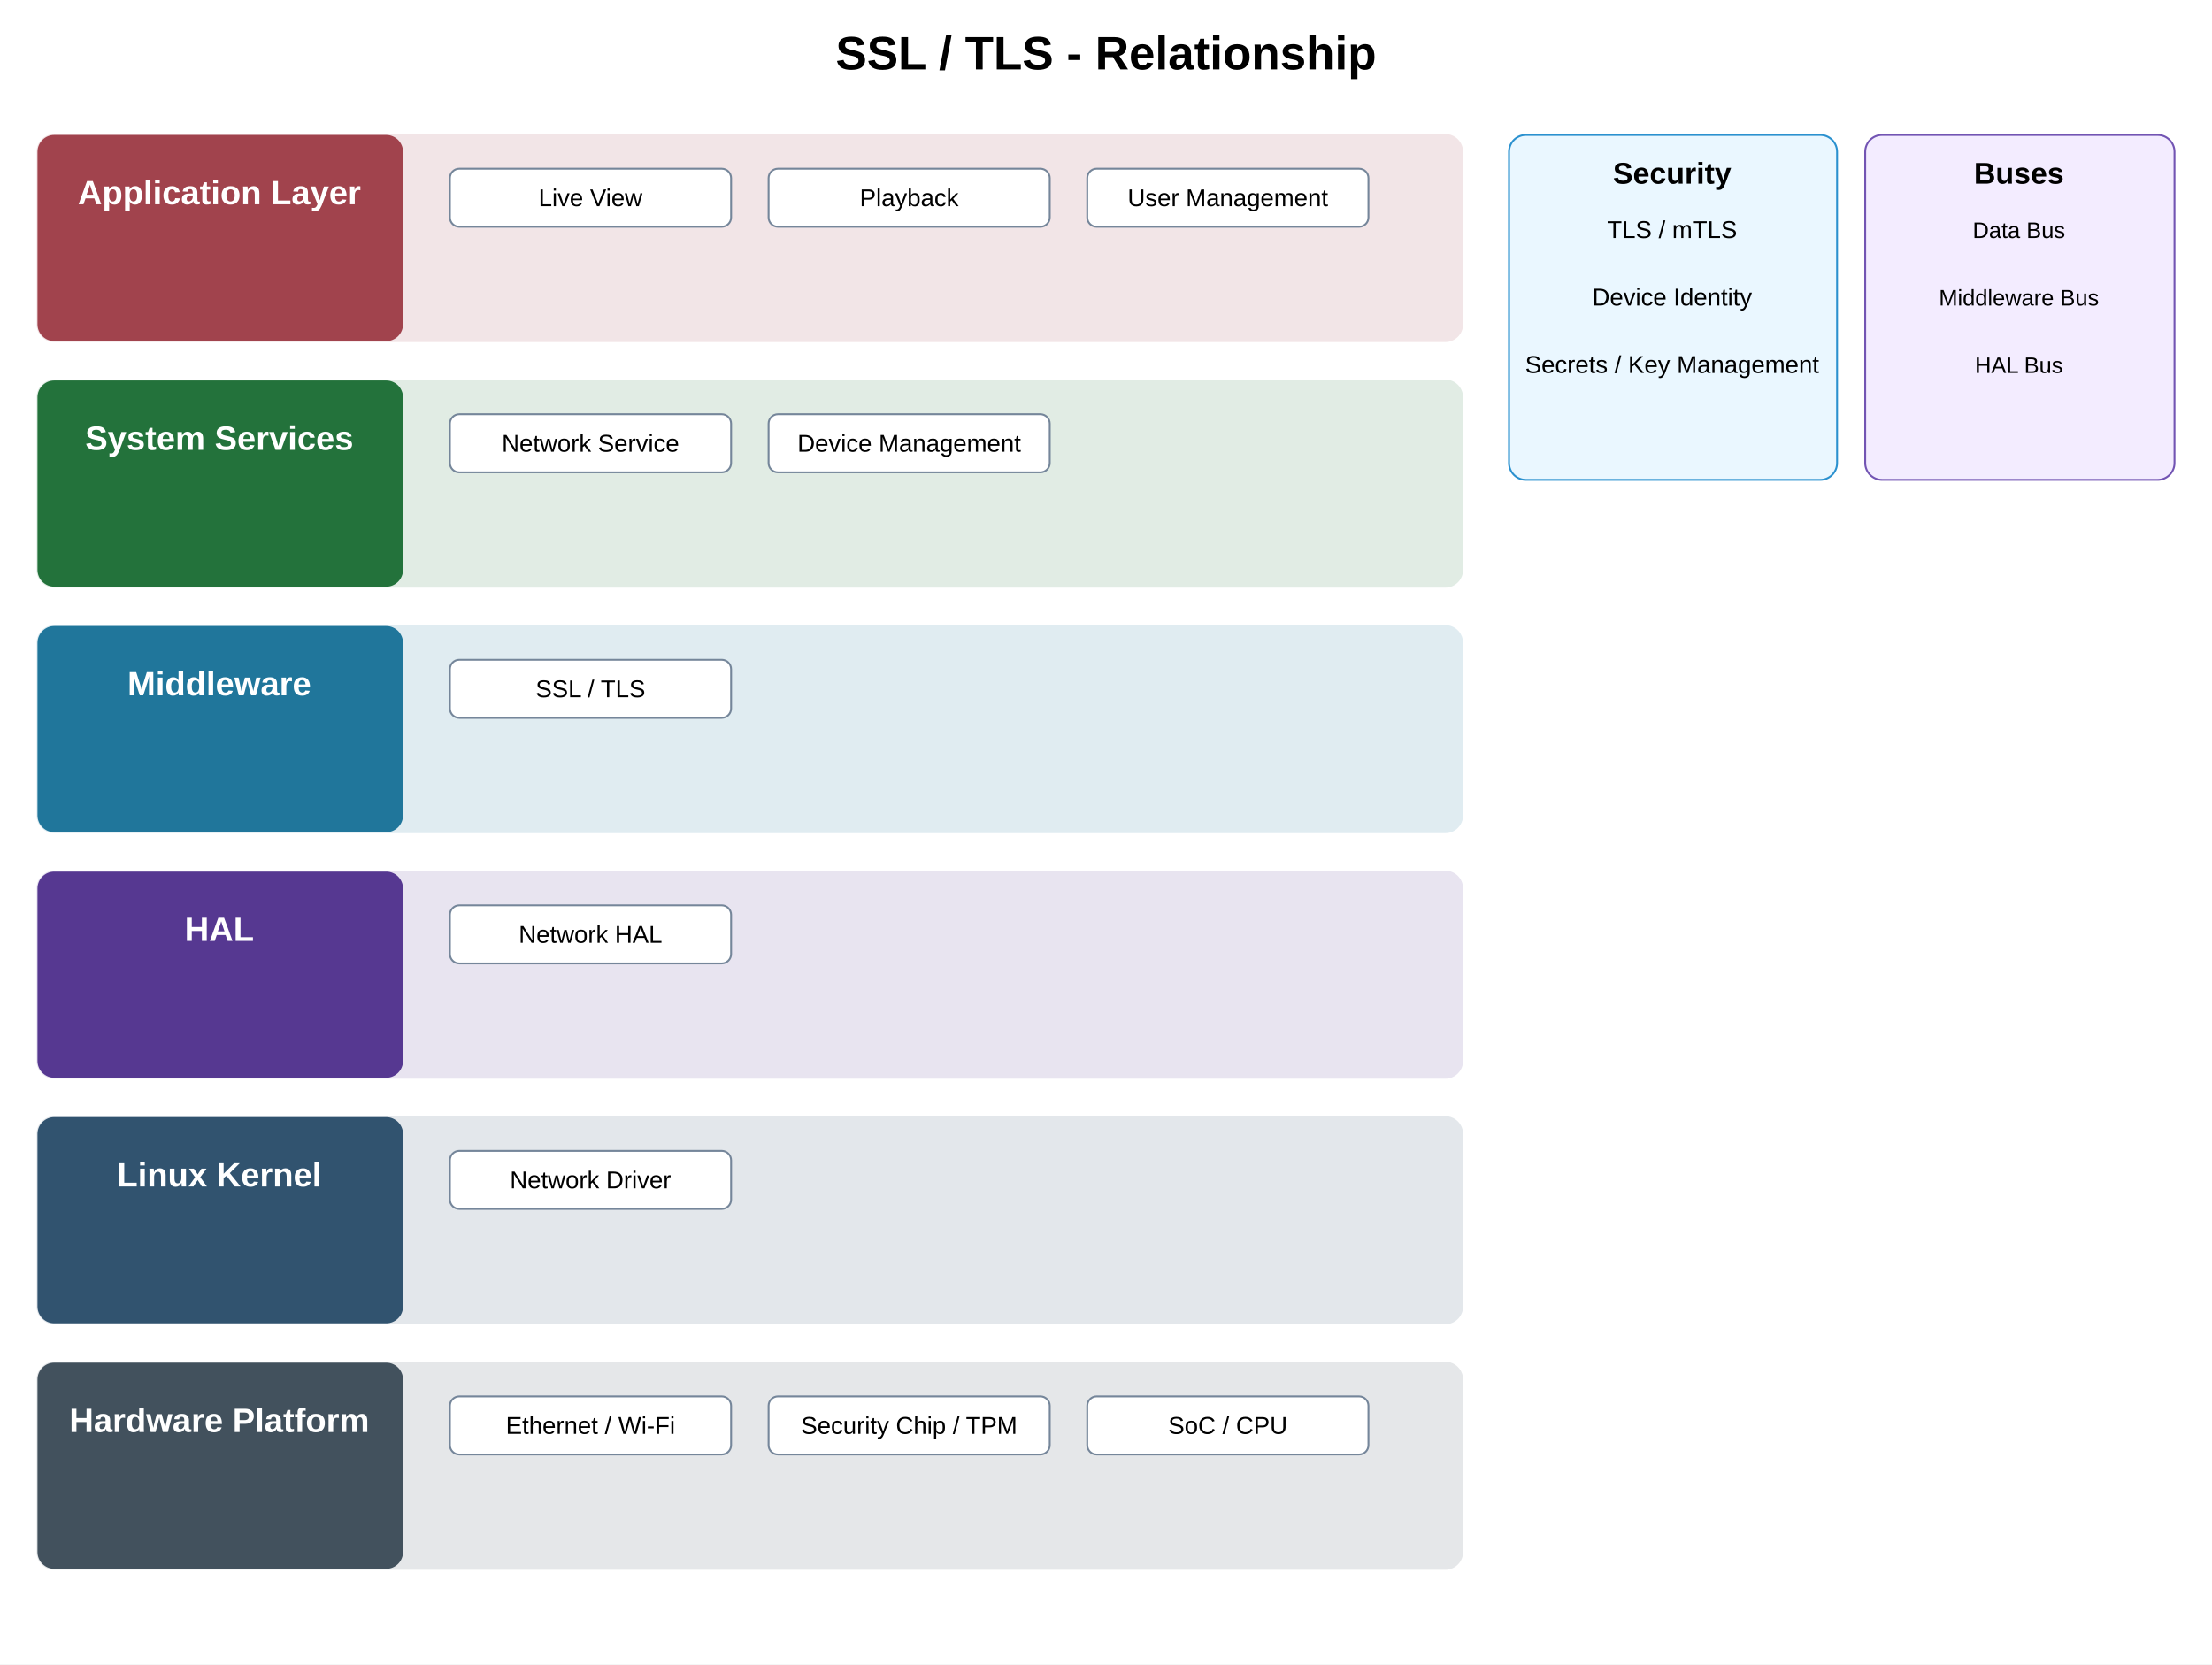
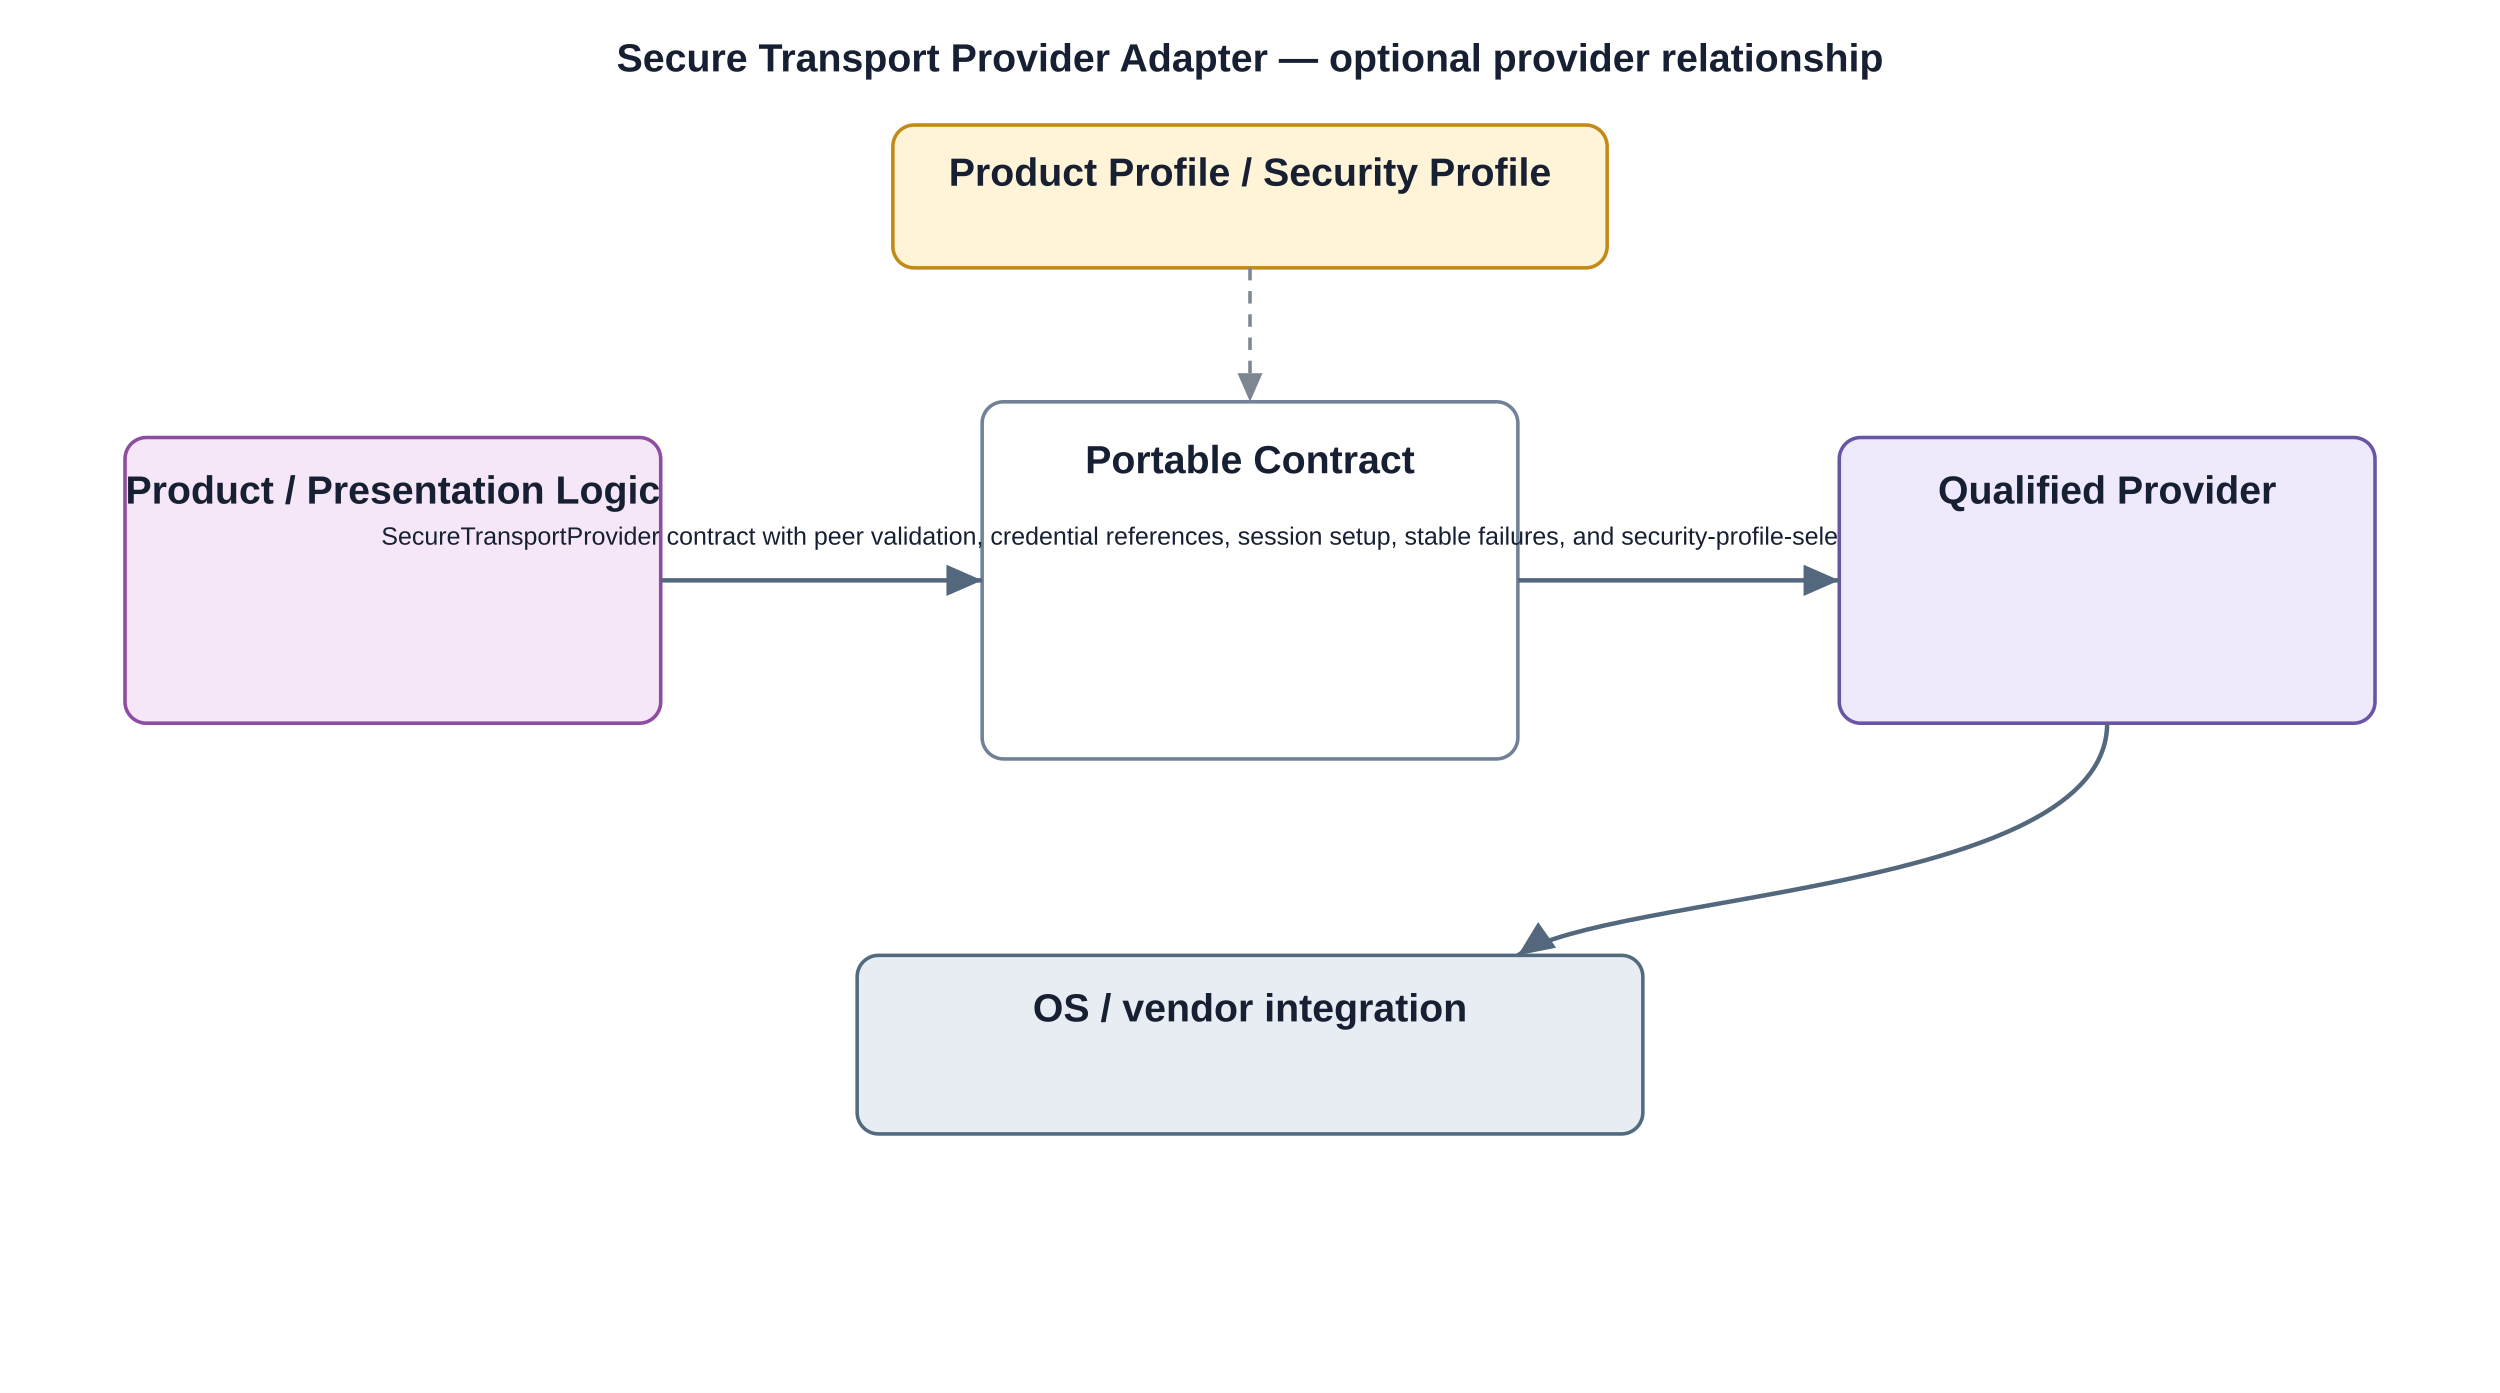
- <svg xmlns="http://www.w3.org/2000/svg" width="1180" height="888">
-   <rect width="100%" height="100%" fill="white" />
-   <text x="590" y="37" font-family="Arial" font-size="25" font-weight="bold" text-anchor="middle">SSL / TLS - Relationship</text>
-   <rect x="20" y="72" width="760" height="110" rx="9" fill="#a1434d" opacity=".14" stroke="#a1434d" />
-   <rect x="20" y="72" width="195" height="110" rx="9" fill="#a1434d" />
-   <text x="117" y="109" font-family="Arial" font-size="18" font-weight="bold" fill="white" text-anchor="middle">Application Layer</text>
-   <rect x="240" y="90" width="150" height="31" rx="5" fill="white" stroke="#75869a" />
-   <text x="315" y="110" font-family="Arial" font-size="13" text-anchor="middle">Live View</text>
-   <rect x="410" y="90" width="150" height="31" rx="5" fill="white" stroke="#75869a" />
-   <text x="485" y="110" font-family="Arial" font-size="13" text-anchor="middle">Playback</text>
-   <rect x="580" y="90" width="150" height="31" rx="5" fill="white" stroke="#75869a" />
-   <text x="655" y="110" font-family="Arial" font-size="13" text-anchor="middle">User Management</text>
-   <rect x="20" y="203" width="760" height="110" rx="9" fill="#23723b" opacity=".14" stroke="#23723b" />
-   <rect x="20" y="203" width="195" height="110" rx="9" fill="#23723b" />
-   <text x="117" y="240" font-family="Arial" font-size="18" font-weight="bold" fill="white" text-anchor="middle">System Services</text>
-   <rect x="240" y="221" width="150" height="31" rx="5" fill="white" stroke="#75869a" />
-   <text x="315" y="241" font-family="Arial" font-size="13" text-anchor="middle">Network Service</text>
-   <rect x="410" y="221" width="150" height="31" rx="5" fill="white" stroke="#75869a" />
-   <text x="485" y="241" font-family="Arial" font-size="13" text-anchor="middle">Device Management</text>
-   <rect x="20" y="334" width="760" height="110" rx="9" fill="#20769b" opacity=".14" stroke="#20769b" />
-   <rect x="20" y="334" width="195" height="110" rx="9" fill="#20769b" />
-   <text x="117" y="371" font-family="Arial" font-size="18" font-weight="bold" fill="white" text-anchor="middle">Middleware</text>
-   <rect x="240" y="352" width="150" height="31" rx="5" fill="white" stroke="#75869a" />
-   <text x="315" y="372" font-family="Arial" font-size="13" text-anchor="middle">SSL / TLS</text>
-   <rect x="20" y="465" width="760" height="110" rx="9" fill="#563891" opacity=".14" stroke="#563891" />
-   <rect x="20" y="465" width="195" height="110" rx="9" fill="#563891" />
-   <text x="117" y="502" font-family="Arial" font-size="18" font-weight="bold" fill="white" text-anchor="middle">HAL</text>
-   <rect x="240" y="483" width="150" height="31" rx="5" fill="white" stroke="#75869a" />
-   <text x="315" y="503" font-family="Arial" font-size="13" text-anchor="middle">Network HAL</text>
-   <rect x="20" y="596" width="760" height="110" rx="9" fill="#31536f" opacity=".14" stroke="#31536f" />
-   <rect x="20" y="596" width="195" height="110" rx="9" fill="#31536f" />
-   <text x="117" y="633" font-family="Arial" font-size="18" font-weight="bold" fill="white" text-anchor="middle">Linux Kernel</text>
-   <rect x="240" y="614" width="150" height="31" rx="5" fill="white" stroke="#75869a" />
-   <text x="315" y="634" font-family="Arial" font-size="13" text-anchor="middle">Network Driver</text>
-   <rect x="20" y="727" width="760" height="110" rx="9" fill="#42515d" opacity=".14" stroke="#42515d" />
-   <rect x="20" y="727" width="195" height="110" rx="9" fill="#42515d" />
-   <text x="117" y="764" font-family="Arial" font-size="18" font-weight="bold" fill="white" text-anchor="middle">Hardware Platform</text>
-   <rect x="240" y="745" width="150" height="31" rx="5" fill="white" stroke="#75869a" />
-   <text x="315" y="765" font-family="Arial" font-size="13" text-anchor="middle">Ethernet / Wi-Fi</text>
-   <rect x="410" y="745" width="150" height="31" rx="5" fill="white" stroke="#75869a" />
-   <text x="485" y="765" font-family="Arial" font-size="13" text-anchor="middle">Security Chip / TPM</text>
-   <rect x="580" y="745" width="150" height="31" rx="5" fill="white" stroke="#75869a" />
-   <text x="655" y="765" font-family="Arial" font-size="13" text-anchor="middle">SoC / CPU</text>
-   <rect x="805" y="72" width="175" height="184" rx="9" fill="#eaf7ff" stroke="#2b91cf" />
-   <text x="892" y="98" font-family="Arial" font-size="16" font-weight="bold" text-anchor="middle">Security</text>
-   <text x="892" y="127" font-family="Arial" font-size="13" text-anchor="middle">TLS / mTLS</text>
-   <text x="892" y="163" font-family="Arial" font-size="13" text-anchor="middle">Device Identity</text>
-   <text x="892" y="199" font-family="Arial" font-size="13" text-anchor="middle">Secrets / Key Management</text>
-   <rect x="995" y="72" width="165" height="184" rx="9" fill="#f3ecff" stroke="#7254b3" />
-   <text x="1077" y="98" font-family="Arial" font-size="16" font-weight="bold" text-anchor="middle">Buses</text>
-   <text x="1077" y="127" font-family="Arial" font-size="12" text-anchor="middle">Data Bus</text>
-   <text x="1077" y="163" font-family="Arial" font-size="12" text-anchor="middle">Middleware Bus</text>
-   <text x="1077" y="199" font-family="Arial" font-size="12" text-anchor="middle">HAL Bus</text>
+ <svg xmlns="http://www.w3.org/2000/svg" width="1400" height="780">
+   <defs>
+     <style>text{font-family:Arial;fill:#172033}.h{font-size:22px;font-weight:bold}.t{font-size:14px}.p{fill:#fff4d8;stroke:#c38a17;stroke-width:2}.prod{fill:#f5e7f7;stroke:#8d4da0;stroke-width:2}.ct{fill:white;stroke:#718297;stroke-width:2}.ad{fill:#eee9fb;stroke:#6a54a5;stroke-width:2}.os{fill:#e7edf2;stroke:#526a7e;stroke-width:2}.a{stroke:#53677d;stroke-width:2.5;fill:none;marker-end:url(#a)}.o{stroke:#7d8791;stroke-width:2;stroke-dasharray:7 6;fill:none;marker-end:url(#o)}</style>
+     <marker id="a" markerWidth="10" markerHeight="10" refX="8" refY="3.5" orient="auto">
+       <polygon points="0 0,8 3.5,0 7" fill="#53677d" />
+     </marker>
+     <marker id="o" markerWidth="10" markerHeight="10" refX="8" refY="3.5" orient="auto">
+       <polygon points="0 0,8 3.5,0 7" fill="#7d8791" />
+     </marker>
+   </defs>
+   <rect width="1400" height="780" fill="white" />
+   <text x="700" y="40" class="h" text-anchor="middle">Secure Transport Provider Adapter — optional provider relationship</text>
+   <rect x="500" y="70" width="400" height="80" rx="12" class="p" />
+   <text x="700" y="104" class="h" text-anchor="middle">Product Profile / Security Profile</text>
+   <rect x="70" y="245" width="300" height="160" rx="12" class="prod" />
+   <text x="220" y="282" class="h" text-anchor="middle">Product / Presentation Logic</text>
+   <rect x="550" y="225" width="300" height="200" rx="12" class="ct" />
+   <text x="700" y="265" class="h" text-anchor="middle">Portable Contract</text>
+   <text x="700" y="305" class="t" text-anchor="middle">SecureTransportProvider contract with peer validation, credential references, session setup, stable failures, and security-profile-selected protocol capabilities.</text>
+   <rect x="1030" y="245" width="300" height="160" rx="12" class="ad" />
+   <text x="1180" y="282" class="h" text-anchor="middle">Qualified Provider</text>
+   <path d="M370 325 L550 325" class="a" />
+   <path d="M850 325 L1030 325" class="a" />
+   <path d="M700 150 L700 225" class="o" />
+   <rect x="480" y="535" width="440" height="100" rx="12" class="os" />
+   <text x="700" y="572" class="h" text-anchor="middle">OS / vendor integration</text>
+   <path d="M1180 405 C1180 500,900 500,850 535" class="a" />
</svg>
